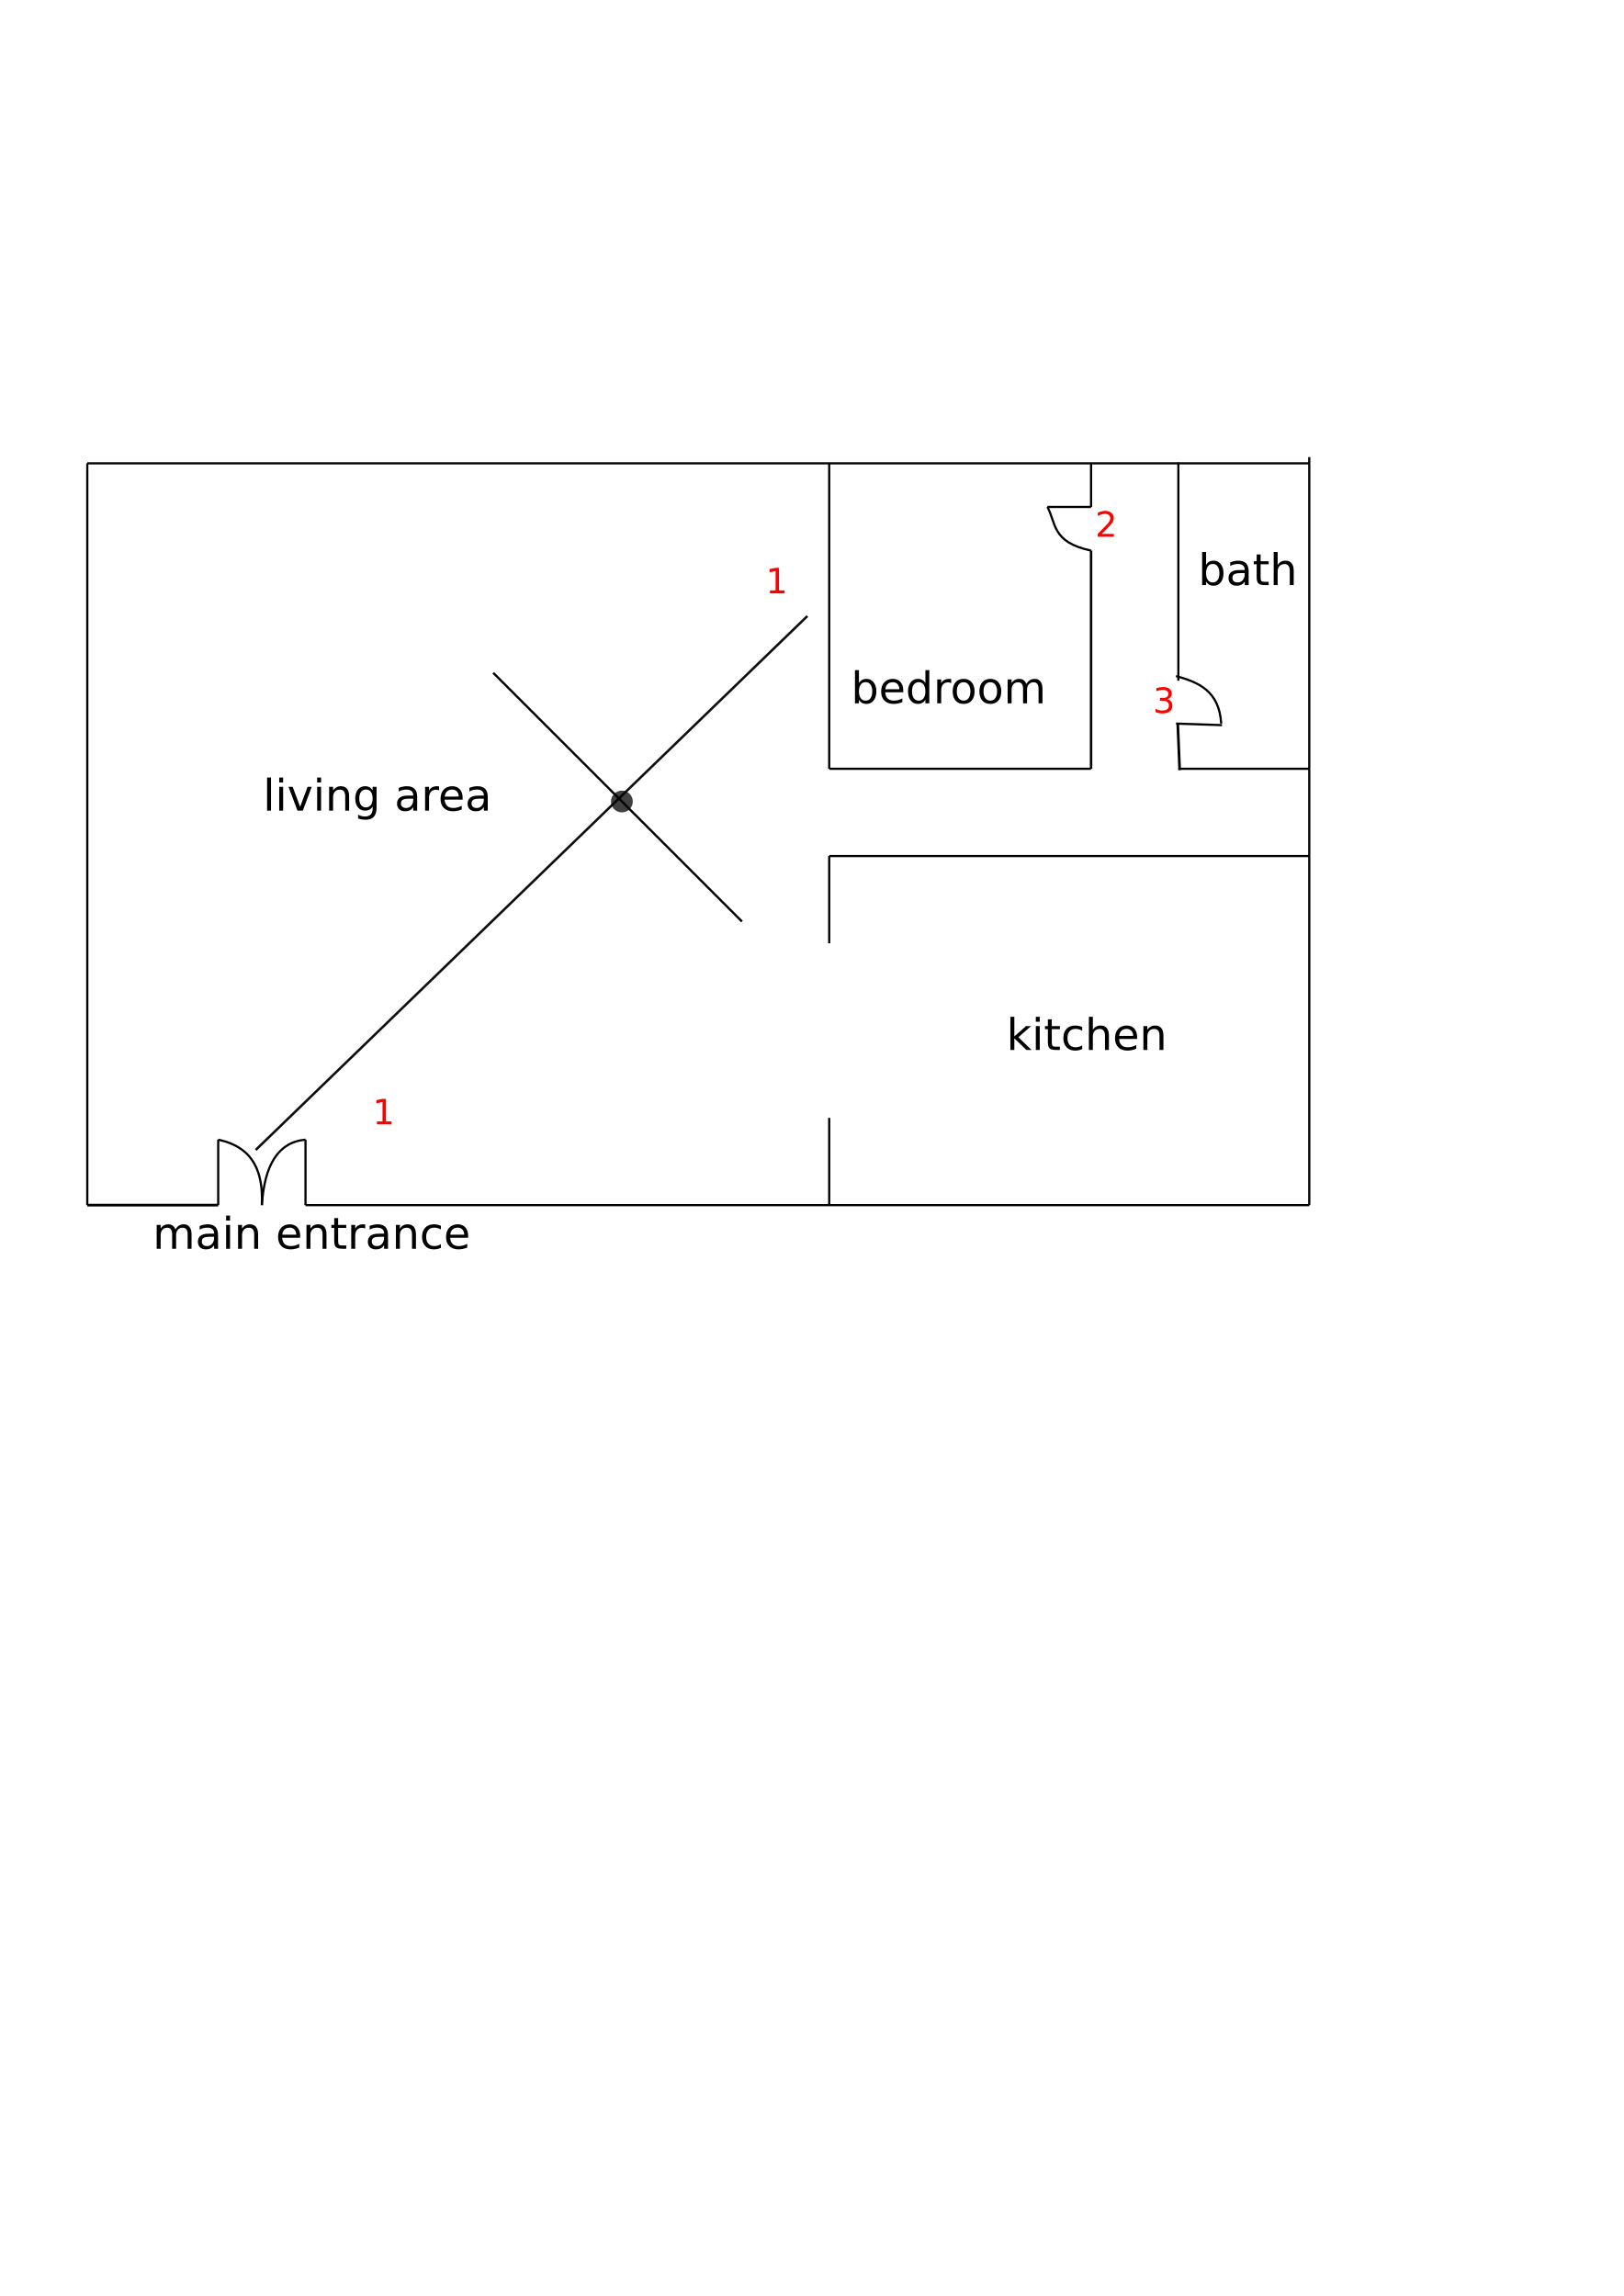
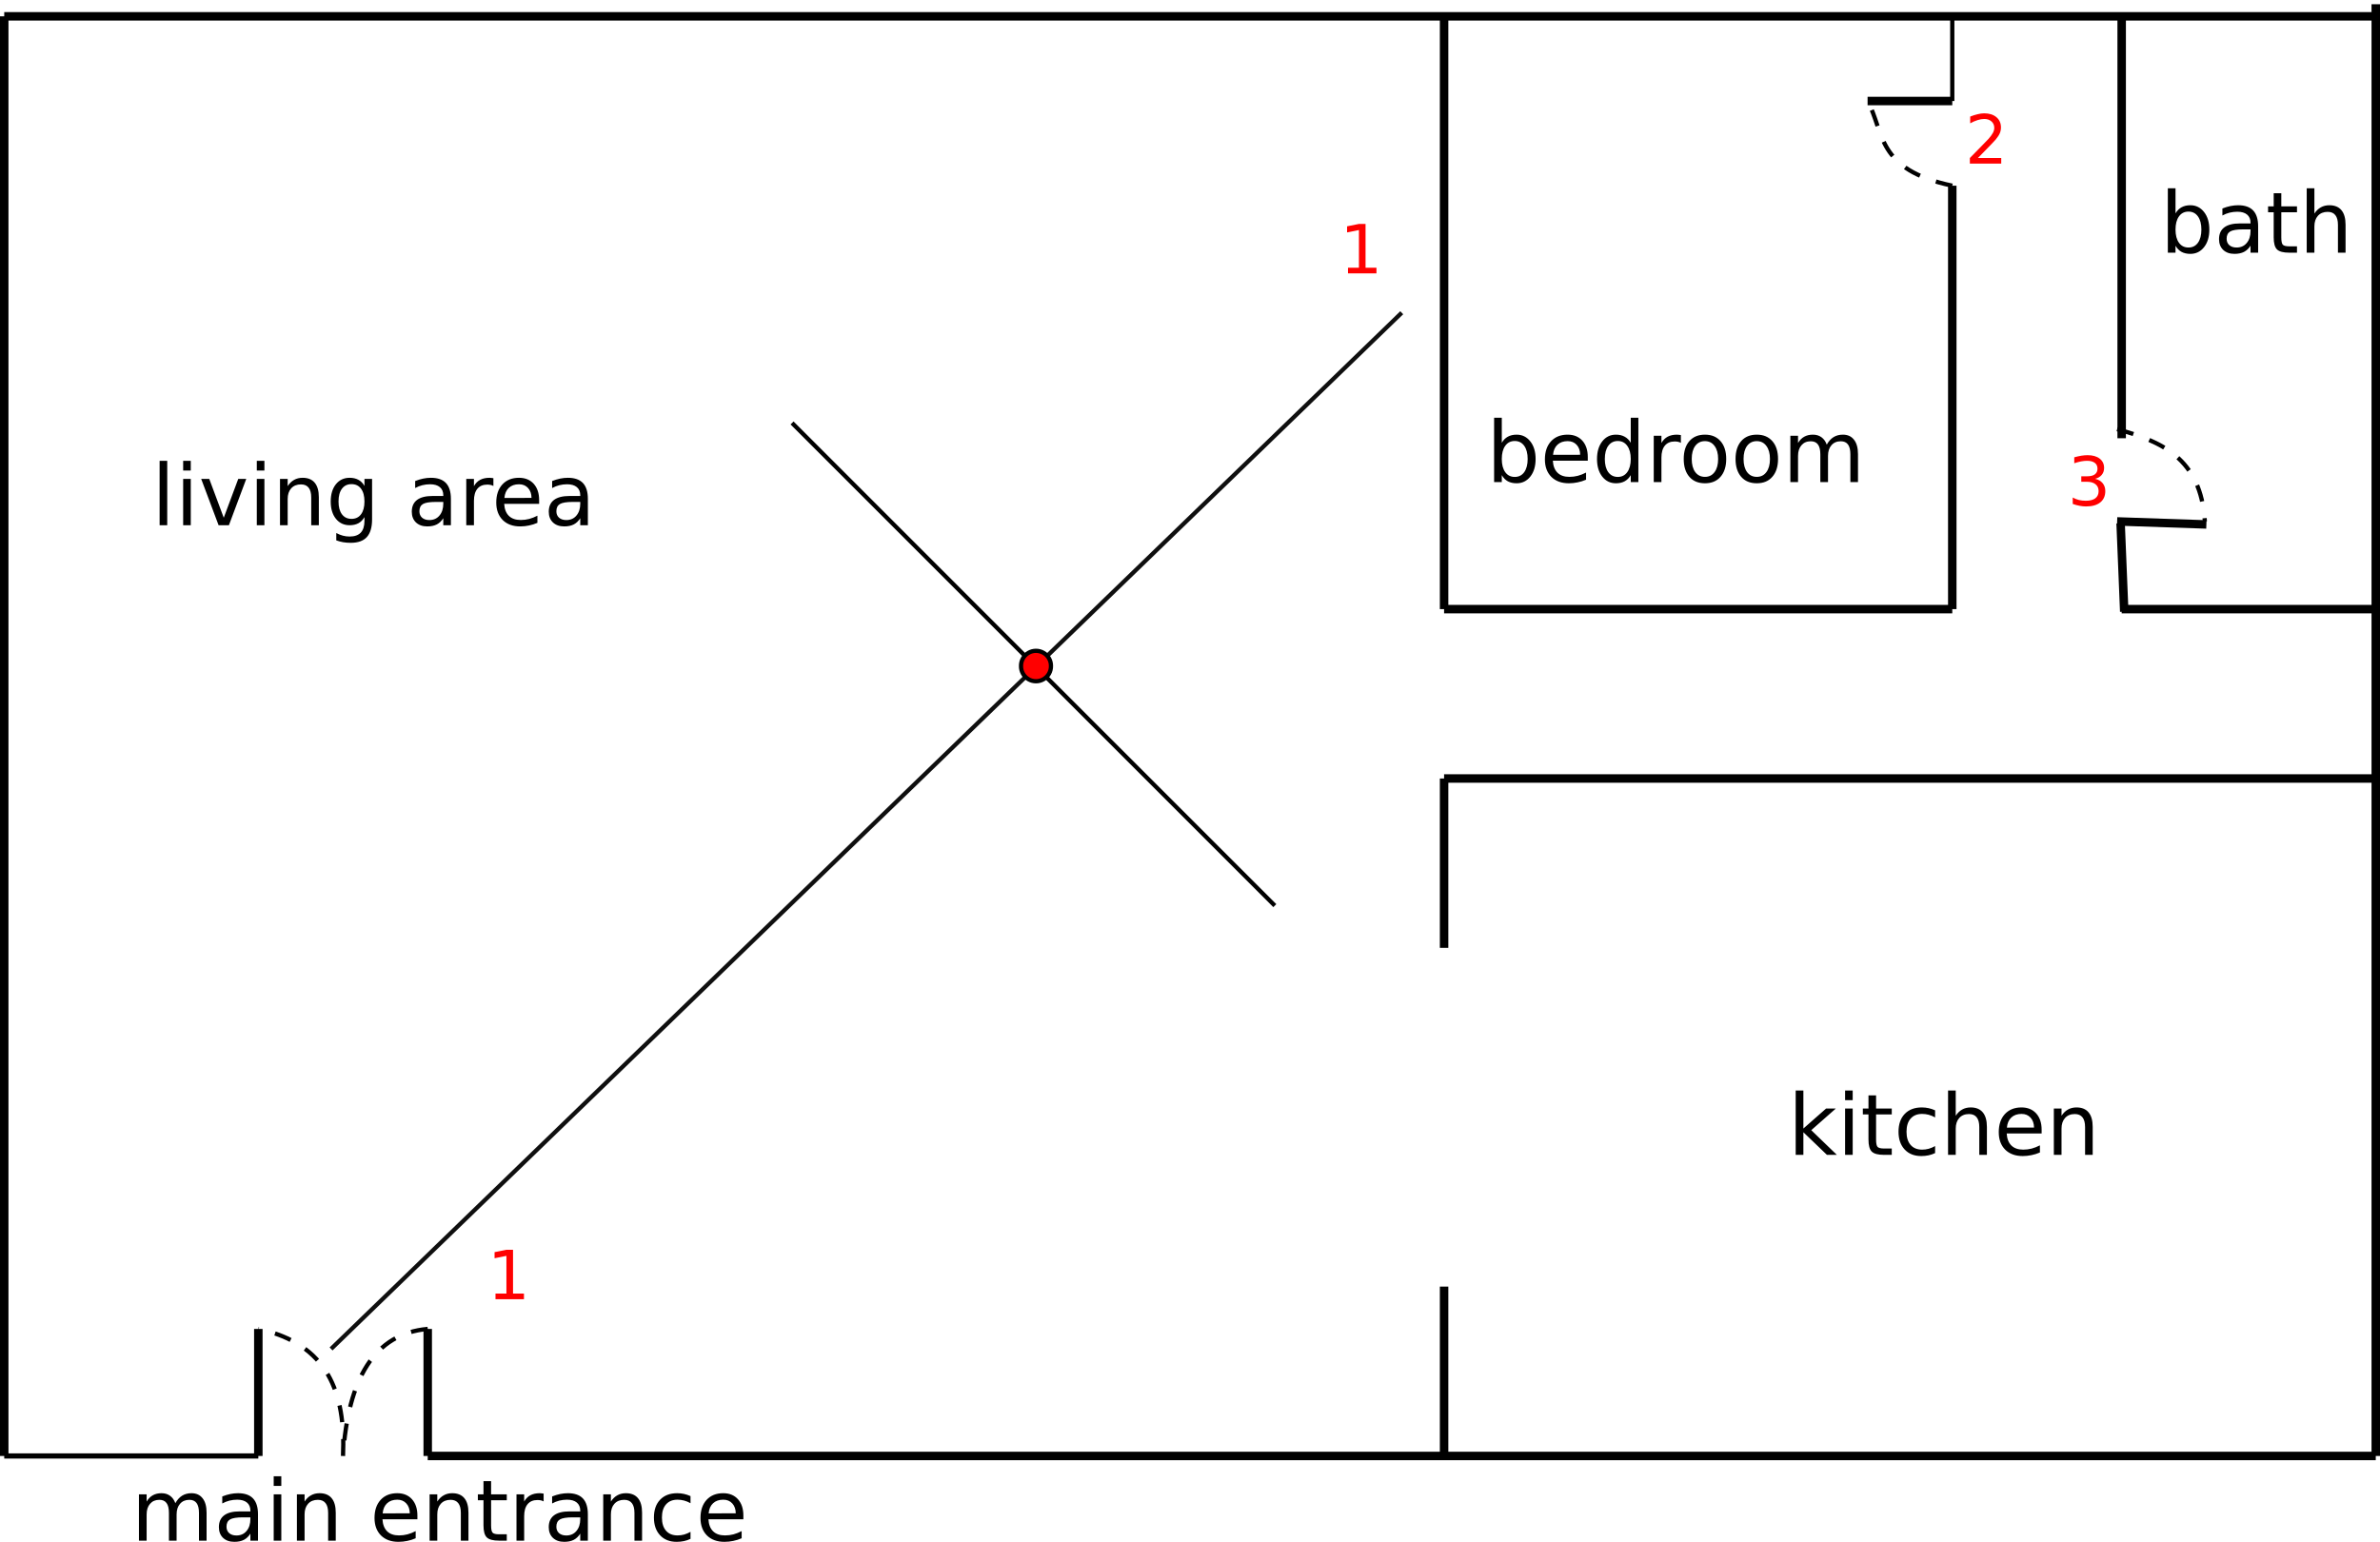
- <svg xmlns="http://www.w3.org/2000/svg" version="1.1" width="744.094" height="1052.362" id="svg2">
+ <svg xmlns="http://www.w3.org/2000/svg" version="1.1" width="562" height="364.14" id="svg2">
  <defs id="defs4" />
-   <g id="layer1">
-     <path d="m 40,212.362 0,340" id="path2824" style="fill:none;stroke:#000000;stroke-width:1px;stroke-linecap:butt;stroke-linejoin:miter;stroke-opacity:1" />
-     <path d="m 600,212.362 -560,0" id="path2826" style="fill:none;stroke:#000000;stroke-width:1px;stroke-linecap:butt;stroke-linejoin:miter;stroke-opacity:1" />
-     <path d="m 600,209.505 0,342.857" id="path2834" style="fill:none;stroke:#000000;stroke-width:1px;stroke-linecap:butt;stroke-linejoin:miter;stroke-opacity:1" />
-     <path d="m 380,212.362 0,140" id="path2836" style="fill:none;stroke:#000000;stroke-width:1px;stroke-linecap:butt;stroke-linejoin:miter;stroke-opacity:1" />
-     <path d="m 500,352.362 -120,0" id="path2838" style="fill:none;stroke:#000000;stroke-width:1px;stroke-linecap:butt;stroke-linejoin:miter;stroke-opacity:1;display:inline" />
-     <path d="m 500,252.362 0,100" id="path2840" style="fill:none;stroke:#000000;stroke-width:1.118px;stroke-linecap:butt;stroke-linejoin:miter;stroke-opacity:1" />
+   <g transform="translate(-39,-208.505)" id="layer1">
+     <path d="m 40,212.362 0,340" id="path2824" style="fill:none;stroke:#000000;stroke-width:2;stroke-linecap:butt;stroke-linejoin:miter;stroke-miterlimit:4;stroke-opacity:1;stroke-dasharray:none" />
+     <path d="m 600,212.362 -560,0" id="path2826" style="fill:none;stroke:#000000;stroke-width:2;stroke-linecap:butt;stroke-linejoin:miter;stroke-miterlimit:4;stroke-opacity:1;stroke-dasharray:none" />
+     <path d="m 600,209.505 0,342.857" id="path2834" style="fill:none;stroke:#000000;stroke-width:2;stroke-linecap:butt;stroke-linejoin:miter;stroke-miterlimit:4;stroke-opacity:1;stroke-dasharray:none" />
+     <path d="m 380,212.362 0,140" id="path2836" style="fill:none;stroke:#000000;stroke-width:2;stroke-linecap:butt;stroke-linejoin:miter;stroke-miterlimit:4;stroke-opacity:1;stroke-dasharray:none" />
+     <path d="m 500,352.362 -120,0" id="path2838" style="fill:none;stroke:#000000;stroke-width:2;stroke-linecap:butt;stroke-linejoin:miter;stroke-miterlimit:4;stroke-opacity:1;stroke-dasharray:none;display:inline" />
+     <path d="m 500,252.362 0,100" id="path2840" style="fill:none;stroke:#000000;stroke-width:2;stroke-linecap:butt;stroke-linejoin:miter;stroke-miterlimit:4;stroke-opacity:1;stroke-dasharray:none" />
    <path d="m 500,232.362 0,-20" id="path2842" style="fill:none;stroke:#000000;stroke-width:1px;stroke-linecap:butt;stroke-linejoin:miter;stroke-opacity:1" />
-     <path d="m 540,352.362 60,0" id="path2844" style="fill:none;stroke:#000000;stroke-width:1px;stroke-linecap:butt;stroke-linejoin:miter;stroke-opacity:1" />
-     <path d="m 380,392.362 220,0" id="path2850" style="fill:none;stroke:#000000;stroke-width:1px;stroke-linecap:butt;stroke-linejoin:miter;stroke-opacity:1" />
-     <path d="m 380,432.362 0,-40" id="path2854" style="fill:none;stroke:#000000;stroke-width:1px;stroke-linecap:butt;stroke-linejoin:miter;stroke-opacity:1" />
-     <path d="m 380,512.362 0,40" id="path2856" style="fill:none;stroke:#000000;stroke-width:1px;stroke-linecap:butt;stroke-linejoin:miter;stroke-opacity:1" />
+     <path d="m 540,352.362 60,0" id="path2844" style="fill:none;stroke:#000000;stroke-width:2;stroke-linecap:butt;stroke-linejoin:miter;stroke-miterlimit:4;stroke-opacity:1;stroke-dasharray:none" />
+     <path d="m 380,392.362 220,0" id="path2850" style="fill:none;stroke:#000000;stroke-width:2;stroke-linecap:butt;stroke-linejoin:miter;stroke-miterlimit:4;stroke-opacity:1;stroke-dasharray:none" />
+     <path d="m 380,432.362 0,-40" id="path2854" style="fill:none;stroke:#000000;stroke-width:2;stroke-linecap:butt;stroke-linejoin:miter;stroke-miterlimit:4;stroke-opacity:1;stroke-dasharray:none" />
+     <path d="m 380,512.362 0,40" id="path2856" style="fill:none;stroke:#000000;stroke-width:2;stroke-linecap:butt;stroke-linejoin:miter;stroke-miterlimit:4;stroke-opacity:1;stroke-dasharray:none" />
    <text x="461.213" y="481.251" id="text2858" xml:space="preserve" style="font-size:20px;font-style:normal;font-weight:normal;fill:#000000;fill-opacity:1;stroke:none;font-family:Bitstream Vera Sans">
      <tspan x="461.213" y="481.251" id="tspan2860">kitchen</tspan>
    </text>
    <text x="390" y="322.362" id="text2862" xml:space="preserve" style="font-size:20px;font-style:normal;font-weight:normal;fill:#000000;fill-opacity:1;stroke:none;font-family:Bitstream Vera Sans">
      <tspan x="390" y="322.362" id="tspan2864">bedroom</tspan>
    </text>
    <text x="549.091" y="268.178" id="text2868" xml:space="preserve" style="font-size:20px;font-style:normal;font-weight:normal;fill:#000000;fill-opacity:1;stroke:none;font-family:Bitstream Vera Sans">
      <tspan x="549.091" y="268.178" id="tspan2870">bath</tspan>
    </text>
-     <text x="120.508" y="371.56" id="text2872" xml:space="preserve" style="font-size:20px;font-style:normal;font-weight:normal;fill:#000000;fill-opacity:1;stroke:none;font-family:Bitstream Vera Sans">
-       <tspan x="120.508" y="371.56" id="tspan2874">living area</tspan>
+     <text x="74.801" y="332.543" id="text2872" xml:space="preserve" style="font-size:20px;font-style:normal;font-weight:normal;fill:#000000;fill-opacity:1;stroke:none;font-family:Bitstream Vera Sans">
+       <tspan x="74.801" y="332.543" id="tspan2874">living area</tspan>
    </text>
-     <path d="m 600,552.362 -460,0" id="path2876" style="fill:none;stroke:#000000;stroke-width:1px;stroke-linecap:butt;stroke-linejoin:miter;stroke-opacity:1" />
+     <path d="m 600,552.362 -460,0" id="path2876" style="fill:none;stroke:#000000;stroke-width:2;stroke-linecap:butt;stroke-linejoin:miter;stroke-miterlimit:4;stroke-opacity:1;stroke-dasharray:none" />
    <text x="70" y="572.362" id="text2880" xml:space="preserve" style="font-size:20px;font-style:normal;font-weight:normal;fill:#000000;fill-opacity:1;stroke:none;font-family:Bitstream Vera Sans">
      <tspan x="70" y="572.362" id="tspan2882">main entrance</tspan>
    </text>
    <path d="m 100,552.362 -60,0" id="path2884" style="fill:none;stroke:#000000;stroke-width:1.225px;stroke-linecap:butt;stroke-linejoin:miter;stroke-opacity:1;display:inline" />
-     <path d="m 500,232.362 -20,0" id="path2892" style="fill:none;stroke:#000000;stroke-width:1px;stroke-linecap:butt;stroke-linejoin:miter;stroke-opacity:1;display:inline" />
-     <path d="m 500,252.362 c -18.083,-3.813 -15.979,-12.672 -20,-20" id="path2894" style="fill:none;stroke:#000000;stroke-width:1px;stroke-linecap:butt;stroke-linejoin:miter;stroke-opacity:1;display:inline" />
+     <path d="m 500,232.362 -20,0" id="path2892" style="fill:none;stroke:#000000;stroke-width:2;stroke-linecap:butt;stroke-linejoin:miter;stroke-miterlimit:4;stroke-opacity:1;stroke-dasharray:none;display:inline" />
+     <path d="m 500,252.362 c -18.083,-3.813 -15.979,-12.672 -20,-20" id="path2894" style="fill:none;stroke:#000000;stroke-width:1;stroke-linecap:butt;stroke-linejoin:miter;stroke-miterlimit:4;stroke-opacity:1;stroke-dasharray:4, 4;stroke-dashoffset:0;display:inline" />
    <path d="m 100,522.362 0,0" id="path2902" style="fill:none;stroke:#000000;stroke-width:1px;stroke-linecap:butt;stroke-linejoin:miter;stroke-opacity:1" />
-     <path d="m 100,522.362 0,30" id="path2904" style="fill:none;stroke:#000000;stroke-width:1px;stroke-linecap:butt;stroke-linejoin:miter;stroke-opacity:1" />
-     <path d="m 140,522.362 0,30" id="path2908" style="fill:none;stroke:#000000;stroke-width:1px;stroke-linecap:butt;stroke-linejoin:miter;stroke-opacity:1" />
-     <path d="m 120,552.362 c 0.654,-14.88 -3.585,-26.499 -20,-30" id="path2912" style="fill:none;stroke:#000000;stroke-width:1px;stroke-linecap:butt;stroke-linejoin:miter;stroke-opacity:1" />
-     <path d="m 140,522.362 c -12.594,1.108 -18.831,11.754 -20,30" id="path2914" style="fill:none;stroke:#000000;stroke-width:1px;stroke-linecap:butt;stroke-linejoin:miter;stroke-opacity:1" />
-     <path d="m 290,367.362 a 5,5 0 1 1 -10,0 5,5 0 1 1 10,0 z" id="path2916" style="opacity:0.75;fill:#000000;fill-opacity:1;stroke-width:2;stroke-miterlimit:4;stroke-dasharray:none" />
-     <path d="M 226.034,308.396 340.027,422.389" id="path2920" style="fill:#d40000;stroke:#000000;stroke-width:1.036px;stroke-linecap:butt;stroke-linejoin:miter;stroke-opacity:1" />
-     <path d="M 117.178,527.083 370,282.362" id="path2922" style="opacity:0.94;fill:#ff0000;stroke:#000000;stroke-width:1.137px;stroke-linecap:butt;stroke-linejoin:miter;stroke-opacity:1" />
-     <text x="350.867" y="271.951" id="text2872-4" xml:space="preserve" style="font-size:20px;font-style:normal;font-weight:normal;fill:#000000;fill-opacity:1;stroke:none;font-family:Bitstream Vera Sans">
-       <tspan x="350.867" y="271.951" id="tspan2874-3" style="font-size:16px;fill:#ff0000">1</tspan>
+     <path d="m 100,522.362 0,30" id="path2904" style="fill:none;stroke:#000000;stroke-width:2;stroke-linecap:butt;stroke-linejoin:miter;stroke-miterlimit:4;stroke-opacity:1;stroke-dasharray:none" />
+     <path d="m 140,522.362 0,30" id="path2908" style="fill:none;stroke:#000000;stroke-width:2;stroke-linecap:butt;stroke-linejoin:miter;stroke-miterlimit:4;stroke-opacity:1;stroke-dasharray:none" />
+     <path d="m 120,552.362 c 0.654,-14.88 -3.585,-26.499 -20,-30" id="path2912" style="fill:none;stroke:#000000;stroke-width:1;stroke-linecap:butt;stroke-linejoin:miter;stroke-miterlimit:4;stroke-opacity:1;stroke-dasharray:4, 4;stroke-dashoffset:0" />
+     <path d="m 140,522.362 c -12.594,1.108 -18.831,11.754 -20,30" id="path2914" style="fill:none;stroke:#000000;stroke-width:1;stroke-linecap:butt;stroke-linejoin:miter;stroke-miterlimit:4;stroke-opacity:1;stroke-dasharray:4, 4;stroke-dashoffset:0" />
+     <path d="M 226.034,308.396 340.027,422.389" id="path2920" style="fill:#d40000;stroke:#000000;stroke-width:1;stroke-linecap:butt;stroke-linejoin:miter;stroke-miterlimit:4;stroke-opacity:1;stroke-dasharray:none" />
+     <path d="M 117.178,527.083 370,282.362" id="path2922" style="opacity:0.94;fill:#ff0000;stroke:#000000;stroke-width:1;stroke-linecap:butt;stroke-linejoin:miter;stroke-miterlimit:4;stroke-opacity:1;stroke-dasharray:none" />
+     <text x="355.327" y="273.066" id="text2872-4" xml:space="preserve" style="font-size:20px;font-style:normal;font-weight:normal;fill:#000000;fill-opacity:1;stroke:none;font-family:Bitstream Vera Sans">
+       <tspan x="355.327" y="273.066" id="tspan2874-3" style="font-size:16px;fill:#ff0000">1</tspan>
    </text>
-     <text x="170.74" y="515.334" id="text2872-4-0" xml:space="preserve" style="font-size:20px;font-style:normal;font-weight:normal;fill:#000000;fill-opacity:1;stroke:none;font-family:Bitstream Vera Sans">
-       <tspan x="170.74" y="515.334" id="tspan2874-3-0" style="font-size:16px;fill:#ff0000">1</tspan>
+     <text x="154.019" y="515.334" id="text2872-4-0" xml:space="preserve" style="font-size:20px;font-style:normal;font-weight:normal;fill:#000000;fill-opacity:1;stroke:none;font-family:Bitstream Vera Sans">
+       <tspan x="154.019" y="515.334" id="tspan2874-3-0" style="font-size:16px;fill:#ff0000">1</tspan>
    </text>
-     <text x="501.866" y="246.032" id="text2872-4-0-7" xml:space="preserve" style="font-size:20px;font-style:normal;font-weight:normal;fill:#000000;fill-opacity:1;stroke:none;font-family:Bitstream Vera Sans">
-       <tspan x="501.866" y="246.032" id="tspan2874-3-0-6" style="font-size:16px;fill:#ff0000">2</tspan>
+     <text x="502.981" y="247.146" id="text2872-4-0-7" xml:space="preserve" style="font-size:20px;font-style:normal;font-weight:normal;fill:#000000;fill-opacity:1;stroke:none;font-family:Bitstream Vera Sans">
+       <tspan x="502.981" y="247.146" id="tspan2874-3-0-6" style="font-size:16px;fill:#ff0000">2</tspan>
    </text>
-     <path d="m 540,212.005 0,100" id="path3854" style="fill:none;stroke:#000000;stroke-width:1px;stroke-linecap:butt;stroke-linejoin:miter;stroke-opacity:1;display:inline" />
-     <path d="m 539.752,332.114 0.853,20.853" id="path3858" style="fill:none;stroke:#000000;stroke-width:1.218px;stroke-linecap:butt;stroke-linejoin:miter;stroke-opacity:1" />
-     <path d="M 538.929,331.648 560,332.362" id="path3860" style="fill:none;stroke:#000000;stroke-width:1px;stroke-linecap:butt;stroke-linejoin:miter;stroke-opacity:1" />
-     <path d="m 538.929,309.862 c 10.29,2.861 19.79,6.749 20.714,21.786" id="path3862" style="fill:none;stroke:#000000;stroke-width:1px;stroke-linecap:butt;stroke-linejoin:miter;stroke-opacity:1" />
-     <text x="528.341" y="326.766" id="text2872-4-4" xml:space="preserve" style="font-size:20px;font-style:normal;font-weight:normal;fill:#000000;fill-opacity:1;stroke:none;font-family:Bitstream Vera Sans">
-       <tspan x="528.341" y="326.766" id="tspan2874-3-9" style="font-size:16px;fill:#ff0000">3</tspan>
+     <path d="m 540,212.005 0,100" id="path3854" style="fill:none;stroke:#000000;stroke-width:2;stroke-linecap:butt;stroke-linejoin:miter;stroke-miterlimit:4;stroke-opacity:1;stroke-dasharray:none;display:inline" />
+     <path d="m 539.752,332.114 0.853,20.853" id="path3858" style="fill:none;stroke:#000000;stroke-width:2;stroke-linecap:butt;stroke-linejoin:miter;stroke-miterlimit:4;stroke-opacity:1;stroke-dasharray:none" />
+     <path d="M 538.929,331.648 560,332.362" id="path3860" style="fill:none;stroke:#000000;stroke-width:2;stroke-linecap:butt;stroke-linejoin:miter;stroke-miterlimit:4;stroke-opacity:1;stroke-dasharray:none" />
+     <path d="m 538.929,309.862 c 10.29,2.861 19.79,6.749 20.714,21.786" id="path3862" style="fill:none;stroke:#000000;stroke-width:1;stroke-linecap:butt;stroke-linejoin:miter;stroke-miterlimit:4;stroke-opacity:1;stroke-dasharray:4, 4;stroke-dashoffset:0" />
+     <text x="527.226" y="327.88" id="text2872-4-4" xml:space="preserve" style="font-size:20px;font-style:normal;font-weight:normal;fill:#000000;fill-opacity:1;stroke:none;font-family:Bitstream Vera Sans">
+       <tspan x="527.226" y="327.88" id="tspan2874-3-9" style="font-size:16px;fill:#ff0000">3</tspan>
    </text>
+     <path d="m 249.508,545.771 a 3.536,3.536 0 1 1 -7.071,0 3.536,3.536 0 1 1 7.071,0 z" transform="translate(37.66092,-179.9696)" id="path2999-8-2-4-2-8" style="fill:#ff0000;stroke:#000000;stroke-width:1;stroke-miterlimit:4;stroke-opacity:1;stroke-dasharray:none;stroke-dashoffset:0" />
  </g>
</svg>
